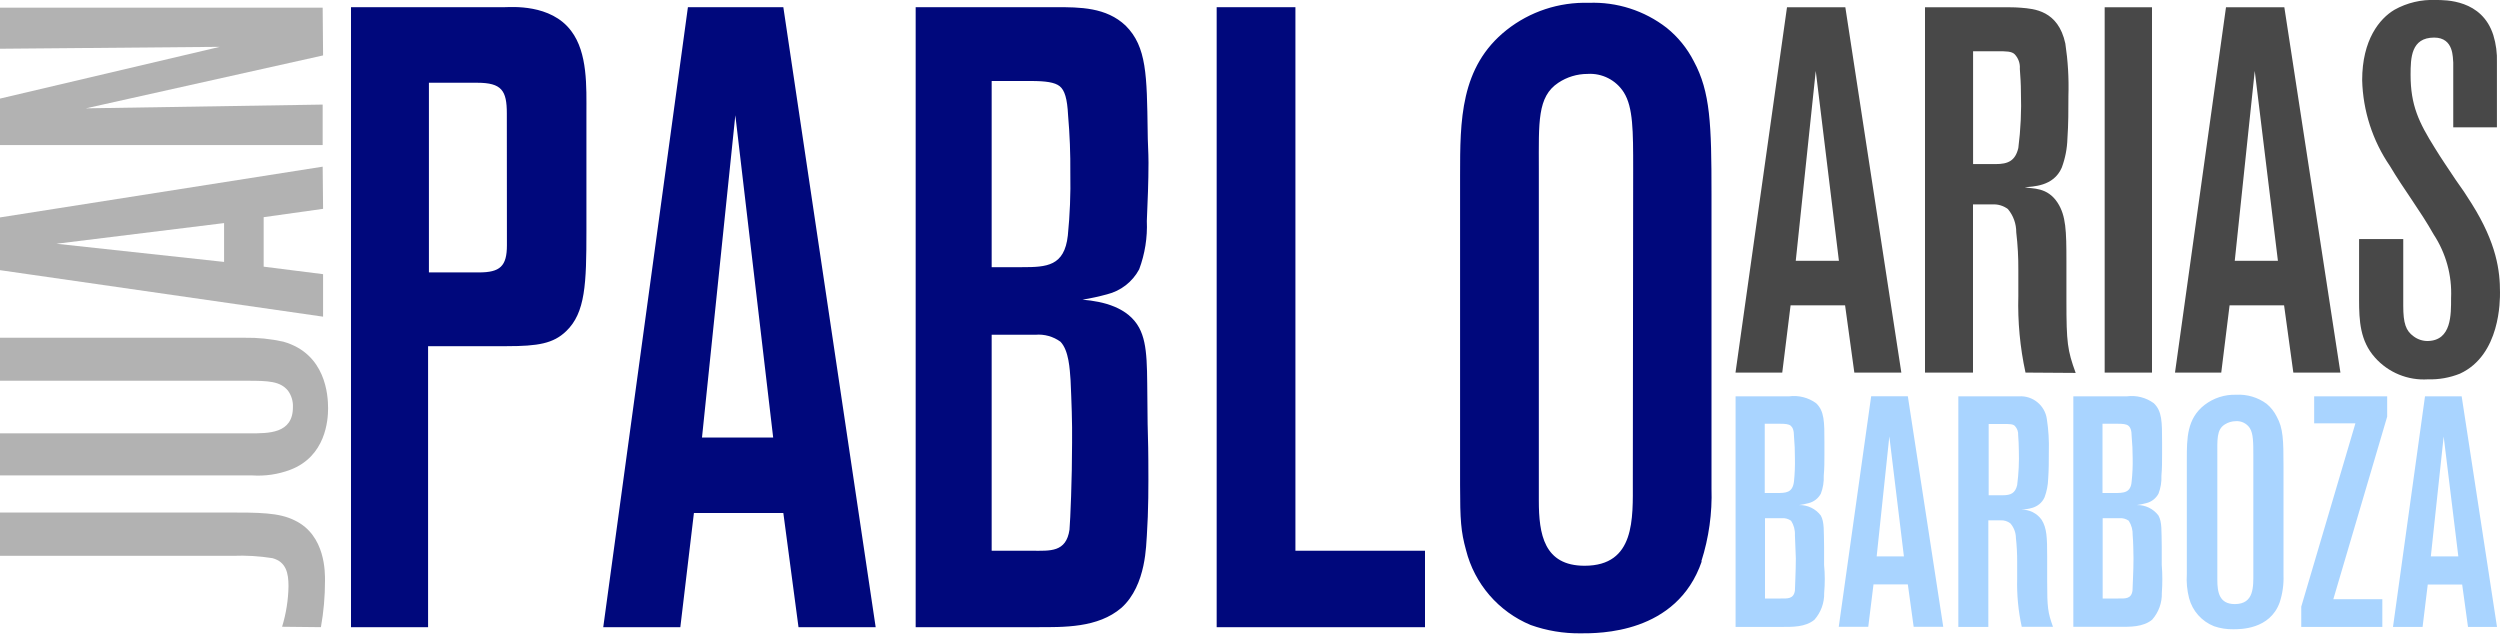
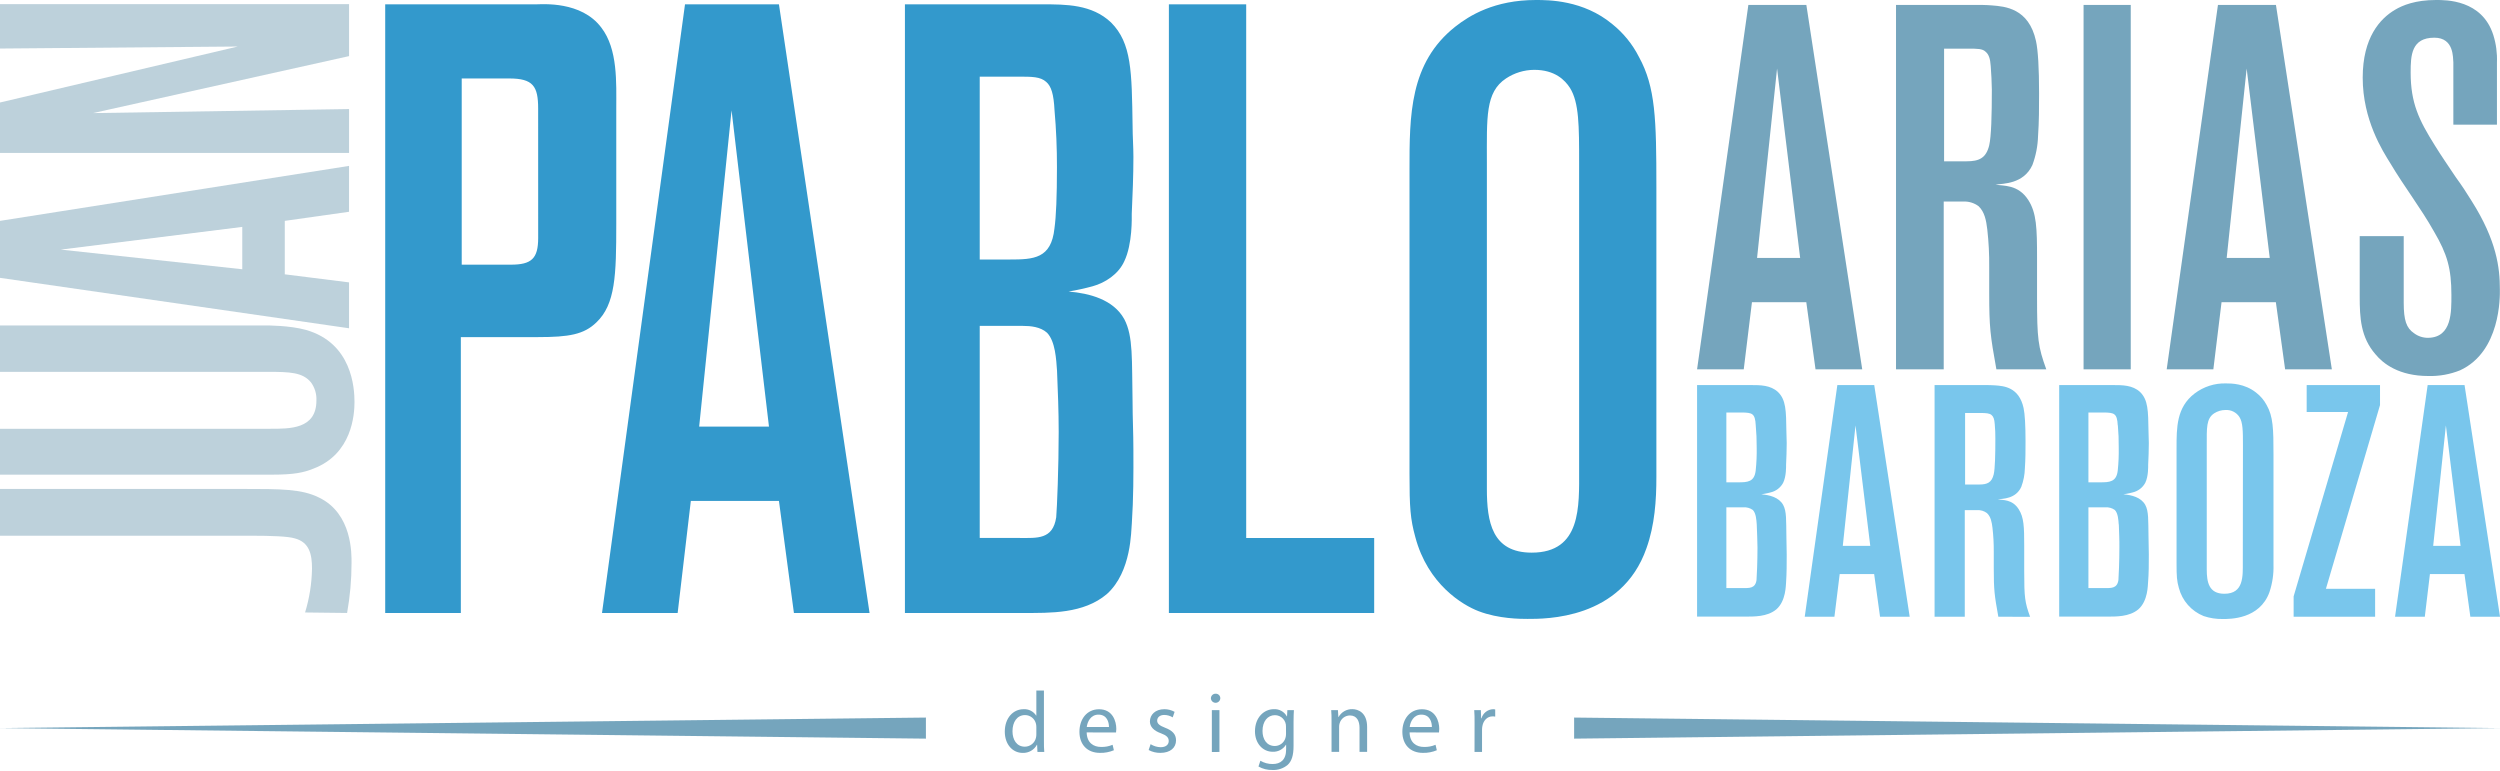
- <svg xmlns="http://www.w3.org/2000/svg" width="300" height="76" viewBox="0 0 300 76">
+ <svg xmlns="http://www.w3.org/2000/svg" viewBox="0 0 948.53 292.15">
  <defs>
-     <style>.a{fill:#b2b2b2}.b{fill:#00087c}.c{fill:#484848}.d{fill:#a9d4ff}</style>
+     <style>
+ .cls-1 {fill: hsla(200,30%,80%,1);}
+ .cls-2 {fill: hsla(200,60%,50%,1);}
+ .cls-3 {fill: hsla(200,35%,60%,1);}
+ .cls-4 {fill: hsla(200,75%,70%,1);}
+ </style>
  </defs>
-   <path d="M35.37 62.45C39.1 64.24 39 68.77 39 69.72a31.51 31.51 0 0 1-.49 5.54l-4.66-.05a17.54 17.54 0 0 0 .77-4.87c0-1.57-.28-2.91-1.92-3.36a24 24 0 0 0-4.77-.28H0v-5.2h26.87c4.34 0 6.59 0 8.5.95zM34 41c5.1 1.45 5.37 6.43 5.37 8 0 1.4-.27 5.76-4.55 7.38a10.92 10.92 0 0 1-4.55.67H0V52h30c2.19 0 5.15.06 5.15-3.13a3.12 3.12 0 0 0-.6-2c-.93-1.12-2.31-1.18-4.88-1.18H0v-5.16h29.34A20 20 0 0 1 34 41zm4.77-15.94l-7.13 1V32l7.13.9V38L0 32.42v-6.33L38.72 20zm-32 4.19l20.12 2.18v-4.66zm32-22.6L10.31 13l28.41-.45v4.86H0v-5.58l26.38-6.21L0 5.85V.92h38.72z" class="a" />
-   <path d="M67.93 39.75c-1.53 1.47-3.36 1.79-7.11 1.79h-9.45v33.72h-9.25V.86h18.49c.71 0 5.49-.42 7.93 2.85 2 2.63 1.83 6.74 1.83 9.9v14.13c0 6.26-.11 9.8-2.44 12.01zm-7.11-26.14c0-2.74-.61-3.68-3.56-3.68h-5.79v22.76h6c2.54 0 3.36-.74 3.36-3.27zm35 61.65L94 61.56H83.27l-1.63 13.7h-9.25L82.55.86H94l11.08 74.4zm-7.58-61.43l-4 38.67h8.54zm49.38 50.47c-.1.85 0 5.9-3.05 8.64-2.84 2.43-6.91 2.32-10.26 2.32h-14.43V.86h16.77c2.94 0 6.09 0 8.43 2.22 2.54 2.53 2.54 6 2.64 12.64 0 1.27.1 2.53.1 3.8 0 2.31-.1 4.63-.2 7a14.79 14.79 0 0 1-.92 5.8 6 6 0 0 1-3.86 3 28.73 28.73 0 0 1-2.94.64c2.54.21 5.48.94 6.8 3.37 1.12 2.1.92 5 1 10.11 0 1.9.1 3.8.1 5.8.02 3.06.02 6.01-.18 9.06zm-9.45-50.47c-.1-2-.41-3-1-3.48s-1.72-.63-3.45-.63H119v22.34h3.65c2.95 0 5.08-.11 5.49-3.8a62.83 62.83 0 0 0 .3-7.48q.03-3.48-.27-6.95zm.3 31.82c-.1-1.37-.2-3.58-1.21-4.64a4.45 4.45 0 0 0-3-.84H119v25.92h4.87c2.14 0 4.07.21 4.47-2.53.1-1.15.31-6.11.31-10.43.03-2.53-.07-4.95-.18-7.48zM146 75.26V.86h9.45v65.23H171v9.17zm58.21-7.9c-3 8.75-12.39 8.64-14.53 8.64a17.24 17.24 0 0 1-6-1 13.24 13.24 0 0 1-7.76-9c-.61-2.21-.71-3.58-.71-7.8V21.1c0-6.64 0-13.07 5.58-17.5a15.16 15.16 0 0 1 9.86-3.26 14.34 14.34 0 0 1 9.35 3 12.33 12.33 0 0 1 3.25 4c2 3.69 2.13 7.59 2.13 15.91v35.36a25.94 25.94 0 0 1-1.22 8.75zm-8.23-47.11c0-4.53 0-7.37-1.12-9.16a4.79 4.79 0 0 0-4.36-2.22 6.33 6.33 0 0 0-3.5 1.06c-2.54 1.68-2.34 4.74-2.34 10.32v39.84c0 4 .61 7.8 5.49 7.8 6.1 0 5.79-5.69 5.79-10.12z" class="b" />
-   <path d="M222.52 44.71l-1.11-8.07h-6.54l-1 8.07h-5.61L214.44.87h7l6.72 43.84zm-4.63-36.2l-2.4 22.79h5.18zm25.17 36.2a38.39 38.39 0 0 1-.86-9.19v-3.1a36.36 36.36 0 0 0-.25-4.54 4.3 4.3 0 0 0-1-2.79 2.8 2.8 0 0 0-1.85-.56h-2.34v20.18H231V.87h9.38c.74 0 1.48 0 2.16.06 1.54.13 4.44.31 5.3 4.29a34.84 34.84 0 0 1 .37 6.27c0 1.68 0 3.41-.12 5.15a10.87 10.87 0 0 1-.68 3.48c-1 2.3-3.52 2.24-4.44 2.36.92.19 2.71-.06 3.95 1.86 1 1.56 1.05 3.36 1.05 7v4.78c0 5 .12 5.9 1.11 8.63zm-.68-36.45a2.29 2.29 0 0 0-.61-1.74c-.37-.37-1-.37-2.1-.37h-2.9v13.54h2.71c1.48 0 2.35-.38 2.72-1.93a41.88 41.88 0 0 0 .31-6.71c0-.93-.06-1.86-.13-2.79zm10.18 36.45V.87h5.68v43.84zm22.64 0l-1.11-8.07h-6.54l-1 8.07H261L267.12.87h7l6.73 43.84zm-4.63-36.2l-2.4 22.79h5.18zm24.62 36.33a9.52 9.52 0 0 1-3.83.68 7.83 7.83 0 0 1-6.36-2.61c-1.79-2-1.91-4.41-1.91-6.95v-7.27h5.3v8c0 2.11.31 3 1.24 3.67a2.77 2.77 0 0 0 1.72.56c2.84-.07 2.78-3.17 2.78-5.16a12.85 12.85 0 0 0-2.1-7.64c-1.6-2.85-3.58-5.4-5.24-8.2a19.09 19.09 0 0 1-3.33-10.3c0-4.85 2.09-7.39 3.88-8.45A9.32 9.32 0 0 1 292.29 0c1.17 0 5.55-.06 6.91 4.22a9.94 9.94 0 0 1 .43 3.29v7.77h-5.24V7.51c-.07-.49.12-3-2.29-3-2.77 0-2.83 2.43-2.83 4.47 0 3.67 1 5.72 2.9 8.76.8 1.31 1.66 2.55 2.52 3.85.68.93 1.3 1.86 1.92 2.86 3 4.78 3.39 8.07 3.39 10.62 0 .93.06 7.53-4.81 9.77z" class="c" />
-   <path d="M218.9 71.16a4.67 4.67 0 0 1-1.17 3.21c-1.09.9-2.65.86-3.93.86h-5.53V47.56h6.42a4.53 4.53 0 0 1 3.24.82c1 .95 1 2.24 1 4.71v1.41c0 .86 0 1.72-.08 2.59a5.32 5.32 0 0 1-.35 2.15 2.29 2.29 0 0 1-1.48 1.14 10.37 10.37 0 0 1-1.13.23 3.16 3.16 0 0 1 2.61 1.26c.43.78.35 1.84.39 3.76v2.16c.11 1.13.11 2.21.01 3.37zm-3.62-18.78c0-.74-.16-1.09-.39-1.29s-.66-.24-1.33-.24h-1.79v8.31h1.41c1.12 0 1.94 0 2.1-1.41a22.29 22.29 0 0 0 .11-2.78c0-.86-.03-1.73-.11-2.59zm.11 11.84a2.91 2.91 0 0 0-.46-1.73 1.74 1.74 0 0 0-1.13-.31h-2v9.64h1.87c.82 0 1.56.08 1.72-.94 0-.43.11-2.27.11-3.88-.03-.94-.07-1.84-.11-2.78zm14.25 11l-.7-5.09h-4.12l-.63 5.09h-3.54l3.89-27.67h4.4l4.25 27.67zm-2.92-22.85l-1.52 14.4h3.27zm15.89 22.85a24.08 24.08 0 0 1-.55-5.8v-2a24.91 24.91 0 0 0-.15-2.86 2.71 2.71 0 0 0-.67-1.76 1.76 1.76 0 0 0-1.16-.36h-1.48v12.79H235V47.56h7.28a3.17 3.17 0 0 1 3.34 2.71 21.51 21.51 0 0 1 .24 3.95c0 1.06 0 2.16-.08 3.26a7 7 0 0 1-.43 2.19c-.66 1.45-2.22 1.41-2.8 1.49a2.88 2.88 0 0 1 2.45 1.22c.62 1 .66 2.11.66 4.39v3c0 3.14.08 3.73.7 5.45zm-.43-23a1.46 1.46 0 0 0-.39-1.1c-.23-.24-.62-.24-1.32-.24h-1.83v8.55h1.71c.93 0 1.48-.24 1.71-1.22a26 26 0 0 0 .2-4.23c0-.58-.04-1.17-.08-1.75zm17.24 18.93a4.65 4.65 0 0 1-1.16 3.21c-1.09.9-2.65.86-3.94.86h-5.52V47.56h6.42a4.5 4.5 0 0 1 3.23.82c1 .95 1 2.24 1 4.71v1.41c0 .86 0 1.72-.08 2.59a5.32 5.32 0 0 1-.35 2.15 2.27 2.27 0 0 1-1.48 1.14 9.89 9.89 0 0 1-1.12.23 3.13 3.13 0 0 1 2.6 1.26c.43.78.35 1.84.39 3.76v2.16c.09 1.13.09 2.21.01 3.37zm-3.62-18.77c0-.74-.15-1.09-.39-1.29s-.66-.24-1.32-.24h-1.79v8.31h1.4c1.13 0 2 0 2.1-1.41a21.76 21.76 0 0 0 .12-2.78c0-.86-.04-1.73-.12-2.59zm.12 11.84a3 3 0 0 0-.47-1.73 1.74 1.74 0 0 0-1.13-.31h-2v9.64h1.87c.82 0 1.56.08 1.71-.94 0-.43.12-2.27.12-3.88-.02-.94-.02-1.84-.1-2.78zm17.64 8.07c-1.17 3.26-4.75 3.22-5.57 3.22a6.71 6.71 0 0 1-2.3-.36 5 5 0 0 1-3-3.37 9.2 9.2 0 0 1-.27-2.9V55.09c0-2.47 0-4.86 2.14-6.51a5.91 5.91 0 0 1 3.78-1.21 5.63 5.63 0 0 1 3.66 1.09 4.71 4.71 0 0 1 1.21 1.54c.77 1.37.81 2.82.81 5.92V69a9.37 9.37 0 0 1-.46 3.29zm-3.16-17.52c0-1.68 0-2.74-.43-3.41a1.86 1.86 0 0 0-1.67-.82 2.48 2.48 0 0 0-1.32.39c-1 .63-.9 1.77-.9 3.84v14.82c0 1.49.24 2.9 2.1 2.9 2.34 0 2.22-2.12 2.22-3.76zM280 71.9h5.88v3.33h-9.73V72.8l6.5-22h-4.95v-3.24h8.76V50zm16.16 3.33l-.7-5.09h-4.13l-.62 5.09h-3.55L291 47.56h4.4l4.24 27.67zm-2.92-22.85l-1.54 14.39h3.3z" class="d" />
+   <path d="M132.44 21.29L35.27 42.91l97.17-1.53v16.64H0V38.89l90.23-21.24L0 18.42V1.58h132.44zm-.01 59.06l-24.38 3.45v20.28l24.38 3.06v17.41L0 105.42V83.8l132.43-20.86zM23.07 94.7l68.85 7.46V86.09zm93.04 30.48c17.45 5 18.39 22 18.39 27.36 0 4.78-.94 19.71-15.57 25.26-3.75 1.53-7.5 2.29-15.57 2.29H0v-17.41h102.42c7.5 0 17.63.19 17.63-10.71a10.75 10.75 0 0 0-2.06-6.89c-3.19-3.83-7.88-4-16.69-4H0v-17.6h100.36c1.12-.02 9.56-.02 15.75 1.7zm4.89 63.58c12.76 6.12 12.38 21.62 12.38 24.87a107.778 107.778 0 0 1-1.69 18.94l-15.94-.19a60.23 60.23 0 0 0 2.63-16.64c0-5.36-.94-10-6.57-11.48-2.44-.77-9-1-16.32-1H0v-17.75h91.92c14.82 0 22.51 0 29.08 3.25z" class="cls-1" />
+   <path d="M226.26 122.34c-4.73 4.58-10.41 5.56-22.08 5.56h-29.33v104.67h-28.7V1.64h57.4c2.21 0 17-1.31 24.6 8.83 6.31 8.18 5.67 20.93 5.67 30.75v43.83c0 19.3-.31 30.42-7.56 37.29zm-22.08-81.12c0-8.51-1.89-11.45-11-11.45h-18v70.65h18.6c7.89 0 10.41-2.29 10.41-10.14zm97.04 191.35l-5.68-42.52h-33.43l-5 42.52h-28.7L259.9 1.64h35.64l34.38 230.93zm-23.66-190.7l-12.29 120h26.49zm151.87 156.68c-.31 2.62 0 18.32-9.46 26.83-8.83 7.52-21.44 7.19-31.85 7.19h-44.78V1.64h52c9.15 0 18.93 0 26.18 6.86 7.88 7.86 7.88 18.65 8.2 39.26 0 3.92.31 7.85.31 11.77 0 7.2-.31 14.4-.63 21.59 0 1.31.32 11.45-2.83 18-2.21 4.91-7.26 8.18-12 9.49a91.1 91.1 0 0 1-9.14 2c7.88.66 17 3 21.13 10.47 3.46 6.54 2.83 15.37 3.15 31.4 0 5.89.31 11.78.31 18 .04 9.43.04 18.59-.59 28.07zM400.1 41.87c-.31-6.22-1.26-9.16-3.15-10.79-2.21-2-5.36-2-10.72-2h-14.51v69.38h11.35c9.15 0 15.77-.33 17-11.78.64-4.58.95-12.1.95-23.22.02-7.2-.287-14.397-.92-21.59zm.95 98.79c-.31-4.26-.63-11.13-3.78-14.4-2.53-2.29-6.31-2.61-9.15-2.61h-16.4v80.46h15.14c6.62 0 12.61.66 13.88-7.85.31-3.59.94-19 .94-32.38 0-7.88-.31-15.37-.63-23.22zm42.44 91.91V1.64h29.33v202.48h48.56v28.45zM624.69 208c-9.47 27.15-38.48 26.82-45.1 26.82-2.52 0-11 0-18.61-2.94-6-2.29-19.24-10.14-24-28.13-1.89-6.87-2.2-11.12-2.2-24.21V64.44c0-20.61 0-40.56 17.34-54.3C557.51 5.89 567 0 582.74 0c4.73 0 18 0 29 9.16a37.902 37.902 0 0 1 10.09 12.43c6.3 11.45 6.62 23.55 6.62 49.39v109.91c.02 8.83-.61 18.32-3.76 27.11zM599.14 61.82c0-14.06 0-22.89-3.47-28.46-1.89-2.94-5.67-6.86-13.56-6.86a19.543 19.543 0 0 0-10.72 3.27c-7.89 5.23-7.25 14.72-7.25 32.05v123.65c0 12.43 1.89 24.21 17 24.21 18.92 0 18-17.67 18-31.41z" class="cls-2" />
+   <path d="M688.83 140.12l-3.5-25.46h-20.62l-3.11 25.46h-17.71L663.35 1.86h22l21.2 138.26zM674.24 26l-7.59 71.87H683zm83.21 114.12c-2.33-12.93-2.72-15.87-2.72-29v-9.79c.051-4.77-.193-9.54-.73-14.28-.39-3.33-1-6.66-3.31-8.82a9 9 0 0 0-5.83-1.76h-7.39v63.65h-18.1V1.86h29.57c2.34 0 4.67 0 6.81.19 4.87.4 14 1 16.73 13.52.78 3.52 1.17 10.38 1.17 19.78 0 5.28 0 10.77-.39 16.25a34.272 34.272 0 0 1-2.14 11c-3.31 7.24-11.09 7.05-14 7.44 2.92.59 8.56-.2 12.45 5.87 3.12 4.9 3.31 10.58 3.31 21.94v15.05c0 15.66.39 18.6 3.5 27.22zm-2.14-115c-.19-2.93-.77-4.5-1.94-5.48-1.17-1.18-3.11-1.18-6.62-1.18h-9.14V61.2h8.56c4.67 0 7.39-1.18 8.56-6.07.78-3.33 1-11.56 1-21.15-.03-2.98-.22-5.88-.42-8.82zm35.22-23.26h17.9v138.26h-17.9zM867 140.12l-3.51-25.46h-20.61l-3.11 25.46h-17.7L841.52 1.86h22l21.21 138.26zM852.41 26l-7.58 71.87h16.34zm80.95 114.51a30 30 0 0 1-12.06 2.15c-11.09 0-17.12-4.7-20-8.22-5.64-6.46-6-13.91-6-21.94V89.59H912v25.26c0 6.66 1 9.6 3.89 11.56a8.702 8.702 0 0 0 5.45 1.76c9-.19 8.75-10 8.75-16.25 0-10-1.55-15.47-6.61-24.09-5.06-9-11.29-17-16.54-25.85-2.92-4.7-10.5-16.45-10.5-32.51 0-15.27 6.61-22.42 12.25-25.75C911.57 2 916.43 0 924.22 0c3.69 0 17.5-.2 21.78 13.32a30.466 30.466 0 0 1 1.37 10.38v23.59h-16.54V23.7c-.19-1.57.39-9.4-7.2-9.4-8.75 0-9 6.75-9 13.21 0 11.56 3.12 18 9.15 27.62 2.53 4.11 5.25 8 8 12.14 2.14 2.93 4.09 5.87 6 9 9.54 15.07 10.7 25.45 10.7 33.48.05 2.95.25 23.71-15.12 30.76z" class="cls-3" />
+   <path d="M677.66 221c-.13 1 0 7-3.71 10.21-3.47 2.87-8.41 2.74-12.5 2.74h-17.56V146.1h20.41c3.59 0 7.42 0 10.26 2.61 3.1 3 3.1 7.1 3.22 14.94 0 1.49.12 3 .12 4.48 0 2.74-.12 5.48-.24 8.22 0 .5.12 4.36-1.12 6.85a7.252 7.252 0 0 1-4.7 3.61c-1.23.37-3.58.74-3.58.74 3.09.25 6.68 1.12 8.28 4 1.36 2.49 1.12 5.85 1.24 12 0 2.24.12 4.48.12 6.85 0 3.6 0 7.03-.24 10.6zm-11.51-59.63c-.12-2.37-.49-3.49-1.23-4.11-.74-.62-2.11-.75-4.21-.75H655V183h4.46c3.58 0 6.18-.13 6.67-4.48a69.97 69.97 0 0 0 .38-8.84 85.537 85.537 0 0 0-.36-8.27zm.38 37.6c-.13-1.62-.25-4.23-1.49-5.48a5.46 5.46 0 0 0-3.59-1H655v30.63h6c2.6 0 4.95.25 5.44-3 .13-1.37.37-7.22.37-12.32-.04-2.94-.16-5.8-.28-8.8zM713.31 234l-2.23-16.18H698L696 234h-11.26l12.37-87.89h14L724.56 234zM704 161.41l-4.82 45.69h10.42zM758.19 234c-1.48-8.22-1.73-10.08-1.73-18.42v-6.23a74.818 74.818 0 0 0-.49-9.09c-.25-2.11-.62-4.23-2.11-5.6a5.678 5.678 0 0 0-3.71-1.12h-4.69V234H734v-87.9h18.8c1.49 0 3 0 4.33.12 3.09.25 8.91.62 10.64 8.59.49 2.24.74 6.6.74 12.58 0 3.36 0 6.84-.25 10.33a21.589 21.589 0 0 1-1.36 7c-2.1 4.61-7.05 4.48-8.9 4.73 1.85.38 5.44-.12 7.91 3.74 2 3.11 2.1 6.72 2.1 13.94v9.59c0 10 .25 11.82 2.23 17.3zm-1.36-73.08c-.12-1.87-.49-2.86-1.23-3.48-.74-.62-2-.75-4.21-.75h-5.81v27.14H751c3 0 4.7-.75 5.44-3.86.5-2.12.62-7.35.62-13.45.02-1.87-.06-3.74-.23-5.61zM815 221c-.12 1 0 7-3.71 10.21-3.46 2.87-8.41 2.74-12.49 2.74h-17.52V146.1h20.41c3.58 0 7.42 0 10.26 2.61 3.09 3 3.09 7.1 3.22 14.94 0 1.49.12 3 .12 4.48 0 2.74-.12 5.48-.25 8.22 0 .5.13 4.36-1.11 6.85a7.28 7.28 0 0 1-4.7 3.61c-1.24.37-3.59.74-3.59.74 3.1.25 6.68 1.12 8.29 4 1.36 2.49 1.11 5.85 1.24 12 0 2.24.12 4.48.12 6.85 0 3.6 0 7.03-.29 10.6zm-11.5-59.63c-.12-2.37-.49-3.49-1.24-4.11-.75-.62-2.1-.75-4.2-.75h-5.69V183h4.45c3.59 0 6.19-.13 6.68-4.48.308-2.936.431-5.888.37-8.84a83.054 83.054 0 0 0-.33-8.27zm.37 37.6c-.12-1.62-.25-4.23-1.48-5.48a5.484 5.484 0 0 0-3.59-1h-6.43v30.63h5.94c2.59 0 4.94.25 5.44-3 .12-1.37.37-7.22.37-12.32.04-2.94-.12-5.8-.21-8.8zm57.19 25.68c-3.71 10.35-15.06 10.21-17.69 10.21a21.624 21.624 0 0 1-7.29-1.12 15.8 15.8 0 0 1-9.4-10.7c-.74-2.62-.87-4.24-.87-9.22V170c0-7.84 0-15.44 6.81-20.67a18.793 18.793 0 0 1 12-3.86c1.86 0 7 0 11.38 3.49a14.543 14.543 0 0 1 4 4.73c2.47 4.36 2.59 9 2.59 18.8v41.83a29.798 29.798 0 0 1-1.53 10.33zM851 169c0-5.35 0-8.71-1.36-10.83a5.9 5.9 0 0 0-5.32-2.61 7.858 7.858 0 0 0-4.2 1.24c-3.09 2-2.85 5.61-2.85 12.2v47.06c0 4.73.75 9.22 6.68 9.22 7.42 0 7-6.73 7-11.95zm31.48 54.41h18.67v10.58h-30.92v-7.72l20.66-69.96h-15.71V146.1h27.83v7.59zm54.8 10.59l-2.23-16.18h-13.11L920 234h-11.29l12.37-87.89h14L948.53 234zM928 161.41l-4.82 45.69h10.39z" class="cls-4" />
+   <path d="M396.08 262v19.2c0 1.41 0 3 .13 4.1h-2.59l-.13-2.75h-.06a5.869 5.869 0 0 1-5.41 3.11c-3.84 0-6.79-3.24-6.79-8.06 0-5.28 3.25-8.52 7.12-8.52a5.29 5.29 0 0 1 4.78 2.42h.07V262zm-2.88 13.86a5.529 5.529 0 0 0-.13-1.21 4.25 4.25 0 0 0-4.17-3.34c-3 0-4.75 2.62-4.75 6.13 0 3.21 1.57 5.86 4.69 5.86a4.34 4.34 0 0 0 4.23-3.44c.091-.407.135-.823.13-1.24zm19.1 2.03c.07 3.9 2.56 5.51 5.44 5.51a10.384 10.384 0 0 0 4.39-.82l.49 2.07a12.788 12.788 0 0 1-5.27 1c-4.89 0-7.8-3.21-7.8-8s2.82-8.55 7.44-8.55c5.18 0 6.55 4.55 6.55 7.47a9.399 9.399 0 0 1-.1 1.34zm8.46-2.06c0-1.84-.76-4.69-4-4.69-2.92 0-4.2 2.69-4.43 4.69zm15.79 6.52a7.518 7.518 0 0 0 3.8 1.15c2.1 0 3.08-1.05 3.08-2.36 0-1.31-.82-2.13-2.95-2.92-2.85-1-4.19-2.59-4.19-4.49 0-2.55 2.06-4.65 5.47-4.65a7.944 7.944 0 0 1 3.9 1l-.72 2.1a6.194 6.194 0 0 0-3.25-.92c-1.7 0-2.65 1-2.65 2.16 0 1.16.95 1.9 3 2.69 2.75 1.05 4.16 2.43 4.16 4.79 0 2.78-2.17 4.75-5.93 4.75a9.099 9.099 0 0 1-4.46-1.08zM463 265c-.103 1.374-1.655 2.121-2.793 1.345a1.792 1.792 0 0 1-.777-1.345 1.75 1.75 0 0 1 1.8-1.8A1.71 1.71 0 0 1 463 265zm-3.21 20.32v-15.88h2.88v15.86zm31.13-15.88c-.07 1.15-.13 2.42-.13 4.36v9.2c0 3.64-.73 5.86-2.27 7.24a8.42 8.42 0 0 1-5.77 1.9 10.235 10.235 0 0 1-5.27-1.31l.72-2.2a8.907 8.907 0 0 0 4.65 1.25c2.95 0 5.12-1.54 5.12-5.54v-1.77h-.07a5.65 5.65 0 0 1-5 2.66c-3.93 0-6.75-3.35-6.75-7.74 0-5.37 3.51-8.42 7.15-8.42a5.28 5.28 0 0 1 4.95 2.75h.06l.13-2.39zm-3 6.26a4.21 4.21 0 0 0-4.19-4.36c-2.76 0-4.72 2.33-4.72 6 0 3.11 1.57 5.7 4.69 5.7a4.21 4.21 0 0 0 4-3 4.85 4.85 0 0 0 .23-1.54zm17.28-1.97c0-1.64 0-3-.13-4.29h2.56l.16 2.62h.07a5.811 5.811 0 0 1 5.24-3c2.2 0 5.6 1.31 5.6 6.75v9.47h-2.88v-9.14c0-2.56-1-4.69-3.67-4.69a4.1 4.1 0 0 0-3.87 2.95c-.14.433-.207.885-.2 1.34v9.54h-2.88zm29.62 4.16c.07 3.9 2.56 5.51 5.44 5.51 1.509.048 3.01-.231 4.4-.82l.49 2.07a12.838 12.838 0 0 1-5.28 1c-4.88 0-7.8-3.21-7.8-8s2.82-8.55 7.44-8.55c5.18 0 6.56 4.55 6.56 7.47-.007.448-.04.896-.1 1.34zm8.46-2.06c0-1.84-.75-4.69-4-4.69-2.92 0-4.19 2.69-4.42 4.69zm16.19-1.44c0-1.87 0-3.48-.13-4.95h2.52l.1 3.11h.13a4.76 4.76 0 0 1 4.39-3.47c.277-.006.553.028.82.1v2.72a4.102 4.102 0 0 0-1-.1c-2 0-3.48 1.54-3.87 3.7a7.641 7.641 0 0 0-.13 1.35v8.45h-2.85zm37.77 5.86v-8l351.29 4-351.29 4zm-245.94 0v-8l-351.3 4 351.3 4z" class="cls-3" />
</svg>
